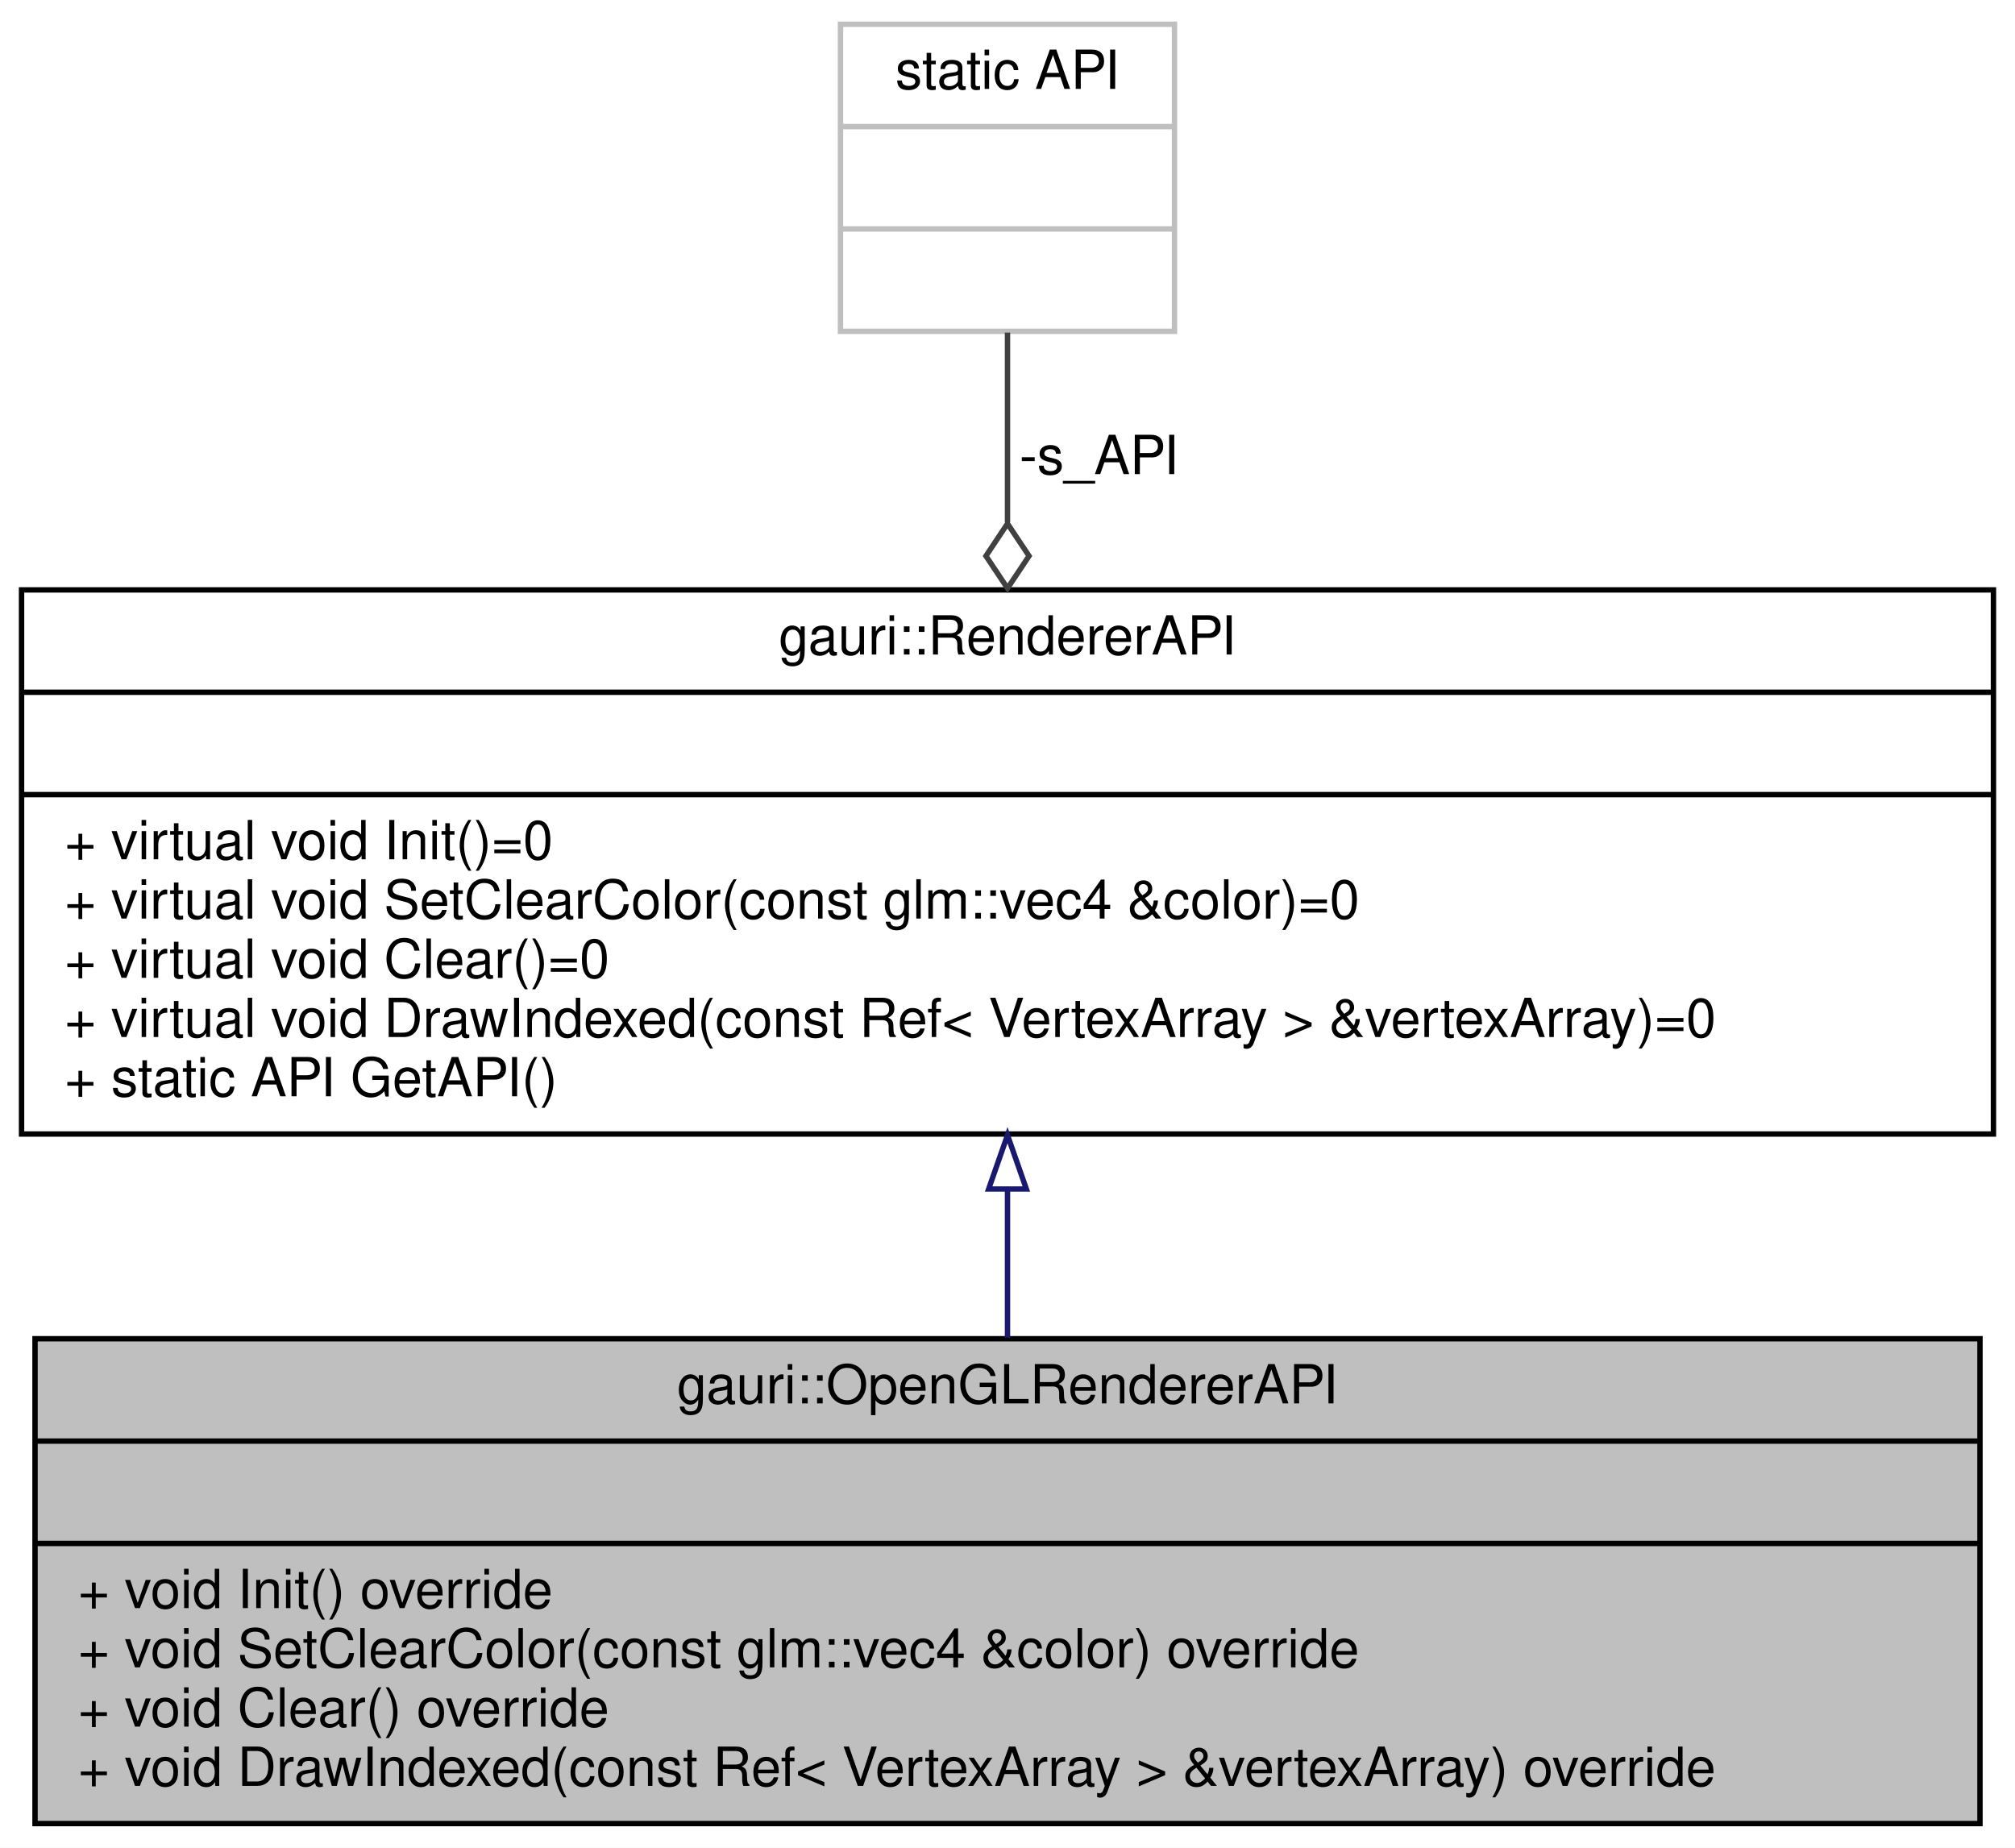
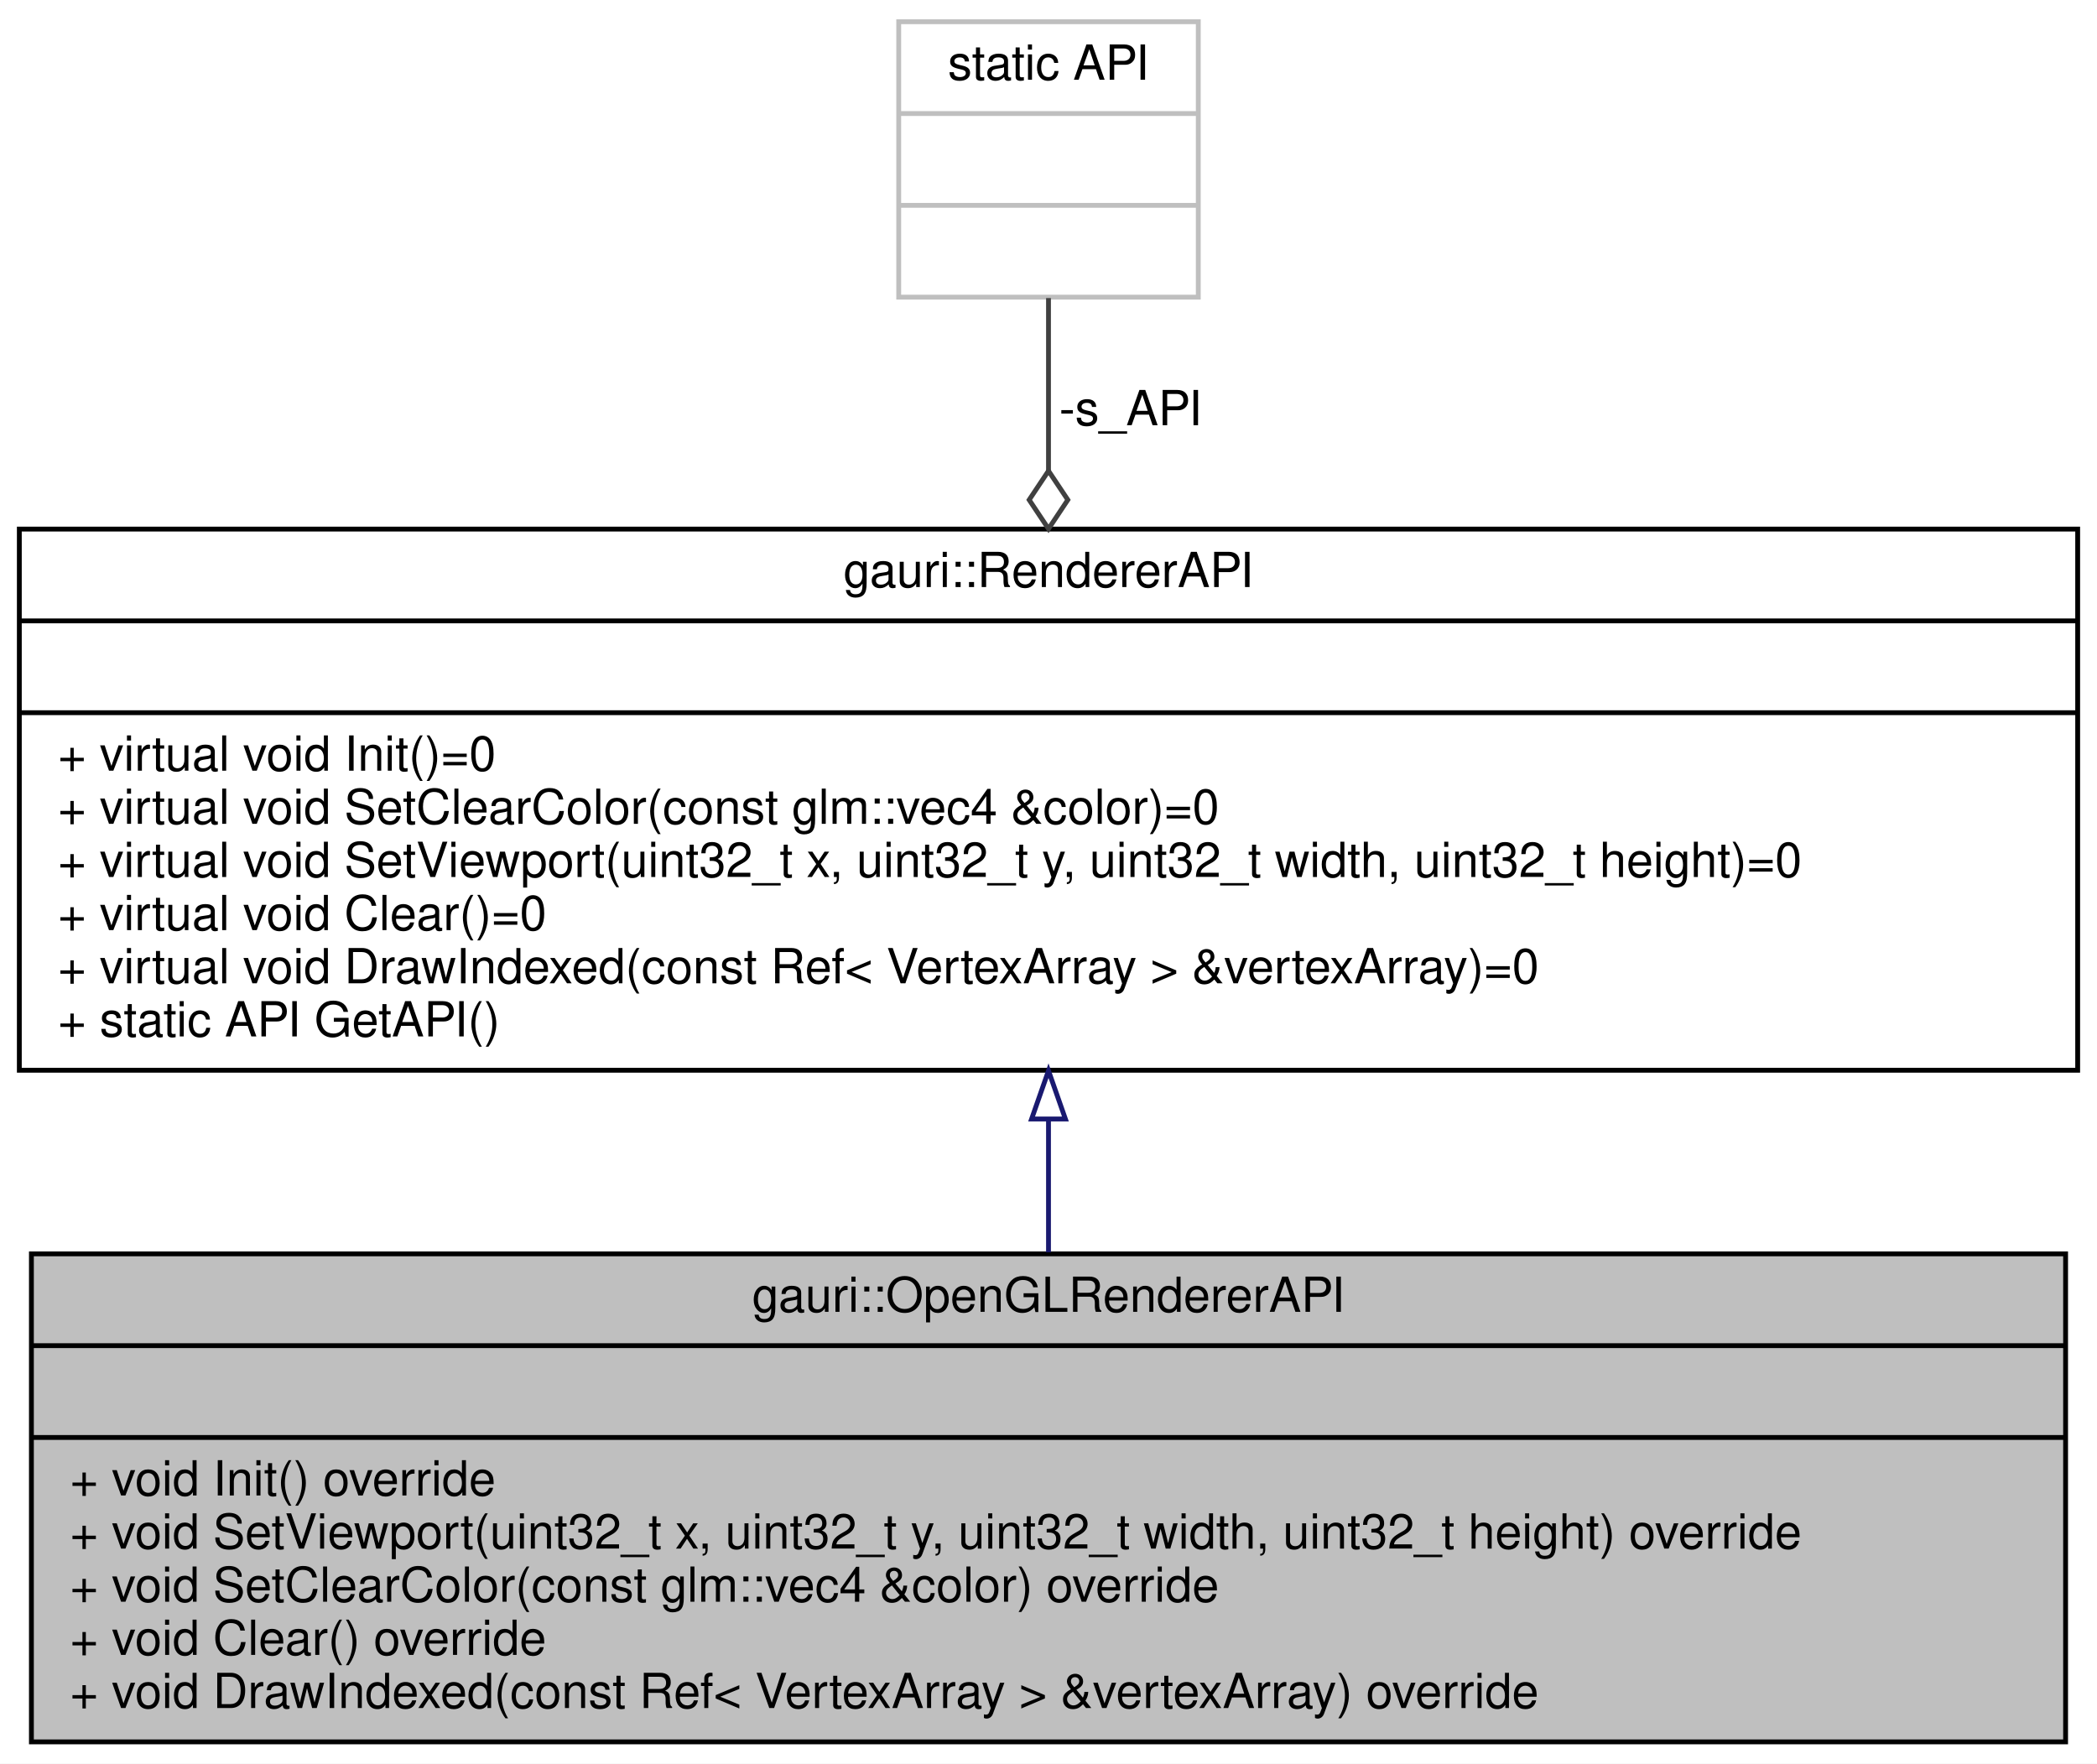
- <svg xmlns="http://www.w3.org/2000/svg" xmlns:xlink="http://www.w3.org/1999/xlink" width="374pt" height="343pt" viewBox="0.00 0.00 374.00 343.00">
-   <g id="graph0" class="graph" transform="scale(1 1) rotate(0) translate(4 339)">
-     <polygon fill="white" stroke="transparent" points="-4,4 -4,-339 370,-339 370,4 -4,4" />
+ <svg xmlns="http://www.w3.org/2000/svg" xmlns:xlink="http://www.w3.org/1999/xlink" width="434pt" height="365pt" viewBox="0.00 0.00 434.00 365.00">
+   <g id="graph0" class="graph" transform="scale(1 1) rotate(0) translate(4 361)">
+     <polygon fill="white" stroke="transparent" points="-4,4 -4,-361 430,-361 430,4 -4,4" />
    <g id="node1" class="node">
      <g id="a_node1">
        <a xlink:title=" ">
-           <polygon fill="#bfbfbf" stroke="black" points="2.5,-0.5 2.5,-90.5 363.5,-90.5 363.5,-0.5 2.5,-0.5" />
-           <text text-anchor="middle" x="183" y="-78.5" font-family="Helvetica,sans-Serif" font-size="10.00">gauri::OpenGLRendererAPI</text>
-           <polyline fill="none" stroke="black" points="2.5,-71.5 363.5,-71.5 " />
-           <text text-anchor="middle" x="183" y="-59.5" font-family="Helvetica,sans-Serif" font-size="10.00"> </text>
-           <polyline fill="none" stroke="black" points="2.5,-52.5 363.5,-52.5 " />
-           <text text-anchor="start" x="10.5" y="-40.5" font-family="Helvetica,sans-Serif" font-size="10.00">+ void Init() override</text>
+           <polygon fill="#bfbfbf" stroke="black" points="2.5,-0.5 2.5,-101.5 423.5,-101.5 423.5,-0.5 2.5,-0.5" />
+           <text text-anchor="middle" x="213" y="-89.5" font-family="Helvetica,sans-Serif" font-size="10.00">gauri::OpenGLRendererAPI</text>
+           <polyline fill="none" stroke="black" points="2.5,-82.5 423.5,-82.5 " />
+           <text text-anchor="middle" x="213" y="-70.5" font-family="Helvetica,sans-Serif" font-size="10.00"> </text>
+           <polyline fill="none" stroke="black" points="2.5,-63.5 423.5,-63.5 " />
+           <text text-anchor="start" x="10.5" y="-51.5" font-family="Helvetica,sans-Serif" font-size="10.00">+ void Init() override</text>
+           <text text-anchor="start" x="10.5" y="-40.5" font-family="Helvetica,sans-Serif" font-size="10.00">+ void SetViewport(uint32_t x, uint32_t y, uint32_t width, uint32_t height) override</text>
          <text text-anchor="start" x="10.5" y="-29.5" font-family="Helvetica,sans-Serif" font-size="10.00">+ void SetClearColor(const glm::vec4 &amp;color) override</text>
          <text text-anchor="start" x="10.5" y="-18.5" font-family="Helvetica,sans-Serif" font-size="10.00">+ void Clear() override</text>
          <text text-anchor="start" x="10.5" y="-7.5" font-family="Helvetica,sans-Serif" font-size="10.00">+ void DrawIndexed(const Ref&lt; VertexArray &gt; &amp;vertexArray) override</text>
        </a>
      </g>
    </g>
    <g id="node2" class="node">
      <g id="a_node2">
        <a xlink:href="classgauri_1_1RendererAPI.html" target="_top" xlink:title=" ">
-           <polygon fill="white" stroke="black" points="0,-128.5 0,-229.5 366,-229.5 366,-128.5 0,-128.5" />
-           <text text-anchor="middle" x="183" y="-217.5" font-family="Helvetica,sans-Serif" font-size="10.00">gauri::RendererAPI</text>
-           <polyline fill="none" stroke="black" points="0,-210.5 366,-210.5 " />
-           <text text-anchor="middle" x="183" y="-198.5" font-family="Helvetica,sans-Serif" font-size="10.00"> </text>
-           <polyline fill="none" stroke="black" points="0,-191.5 366,-191.5 " />
-           <text text-anchor="start" x="8" y="-179.5" font-family="Helvetica,sans-Serif" font-size="10.00">+ virtual void Init()=0</text>
-           <text text-anchor="start" x="8" y="-168.5" font-family="Helvetica,sans-Serif" font-size="10.00">+ virtual void SetClearColor(const glm::vec4 &amp;color)=0</text>
-           <text text-anchor="start" x="8" y="-157.5" font-family="Helvetica,sans-Serif" font-size="10.00">+ virtual void Clear()=0</text>
-           <text text-anchor="start" x="8" y="-146.5" font-family="Helvetica,sans-Serif" font-size="10.00">+ virtual void DrawIndexed(const Ref&lt; VertexArray &gt; &amp;vertexArray)=0</text>
-           <text text-anchor="start" x="8" y="-135.5" font-family="Helvetica,sans-Serif" font-size="10.00">+ static API GetAPI()</text>
+           <polygon fill="white" stroke="black" points="0,-139.5 0,-251.5 426,-251.5 426,-139.5 0,-139.5" />
+           <text text-anchor="middle" x="213" y="-239.5" font-family="Helvetica,sans-Serif" font-size="10.00">gauri::RendererAPI</text>
+           <polyline fill="none" stroke="black" points="0,-232.5 426,-232.5 " />
+           <text text-anchor="middle" x="213" y="-220.5" font-family="Helvetica,sans-Serif" font-size="10.00"> </text>
+           <polyline fill="none" stroke="black" points="0,-213.5 426,-213.5 " />
+           <text text-anchor="start" x="8" y="-201.5" font-family="Helvetica,sans-Serif" font-size="10.00">+ virtual void Init()=0</text>
+           <text text-anchor="start" x="8" y="-190.5" font-family="Helvetica,sans-Serif" font-size="10.00">+ virtual void SetClearColor(const glm::vec4 &amp;color)=0</text>
+           <text text-anchor="start" x="8" y="-179.5" font-family="Helvetica,sans-Serif" font-size="10.00">+ virtual void SetViewport(uint32_t x, uint32_t y, uint32_t width, uint32_t height)=0</text>
+           <text text-anchor="start" x="8" y="-168.5" font-family="Helvetica,sans-Serif" font-size="10.00">+ virtual void Clear()=0</text>
+           <text text-anchor="start" x="8" y="-157.5" font-family="Helvetica,sans-Serif" font-size="10.00">+ virtual void DrawIndexed(const Ref&lt; VertexArray &gt; &amp;vertexArray)=0</text>
+           <text text-anchor="start" x="8" y="-146.5" font-family="Helvetica,sans-Serif" font-size="10.00">+ static API GetAPI()</text>
        </a>
      </g>
    </g>
    <g id="edge1" class="edge">
-       <path fill="none" stroke="midnightblue" d="M183,-118C183,-108.8 183,-99.45 183,-90.67" />
-       <polygon fill="none" stroke="midnightblue" points="179.5,-118.29 183,-128.29 186.5,-118.29 179.5,-118.29" />
+       <path fill="none" stroke="midnightblue" d="M213,-129.13C213,-119.96 213,-110.65 213,-101.83" />
+       <polygon fill="none" stroke="midnightblue" points="209.5,-129.41 213,-139.41 216.5,-129.41 209.5,-129.41" />
    </g>
    <g id="node3" class="node">
      <g id="a_node3">
        <a xlink:title=" ">
-           <polygon fill="white" stroke="#bfbfbf" points="152,-277.5 152,-334.5 214,-334.5 214,-277.5 152,-277.5" />
-           <text text-anchor="middle" x="183" y="-322.5" font-family="Helvetica,sans-Serif" font-size="10.00">static API</text>
-           <polyline fill="none" stroke="#bfbfbf" points="152,-315.5 214,-315.5 " />
-           <text text-anchor="middle" x="183" y="-303.5" font-family="Helvetica,sans-Serif" font-size="10.00"> </text>
-           <polyline fill="none" stroke="#bfbfbf" points="152,-296.5 214,-296.5 " />
-           <text text-anchor="middle" x="183" y="-284.5" font-family="Helvetica,sans-Serif" font-size="10.00"> </text>
+           <polygon fill="white" stroke="#bfbfbf" points="182,-299.5 182,-356.5 244,-356.5 244,-299.5 182,-299.5" />
+           <text text-anchor="middle" x="213" y="-344.5" font-family="Helvetica,sans-Serif" font-size="10.00">static API</text>
+           <polyline fill="none" stroke="#bfbfbf" points="182,-337.5 244,-337.5 " />
+           <text text-anchor="middle" x="213" y="-325.5" font-family="Helvetica,sans-Serif" font-size="10.00"> </text>
+           <polyline fill="none" stroke="#bfbfbf" points="182,-318.5 244,-318.5 " />
+           <text text-anchor="middle" x="213" y="-306.5" font-family="Helvetica,sans-Serif" font-size="10.00"> </text>
        </a>
      </g>
    </g>
    <g id="edge2" class="edge">
-       <path fill="none" stroke="#404040" d="M183,-277.26C183,-266.79 183,-254.42 183,-242.07" />
-       <polygon fill="none" stroke="#404040" points="183,-241.8 179,-235.8 183,-229.8 187,-235.8 183,-241.8" />
-       <text text-anchor="middle" x="200" y="-251" font-family="Helvetica,sans-Serif" font-size="10.00"> -s_API</text>
+       <path fill="none" stroke="#404040" d="M213,-299.32C213,-288.78 213,-276.25 213,-263.62" />
+       <polygon fill="none" stroke="#404040" points="213,-263.55 209,-257.55 213,-251.55 217,-257.55 213,-263.55" />
+       <text text-anchor="middle" x="230" y="-273" font-family="Helvetica,sans-Serif" font-size="10.00"> -s_API</text>
    </g>
  </g>
</svg>
